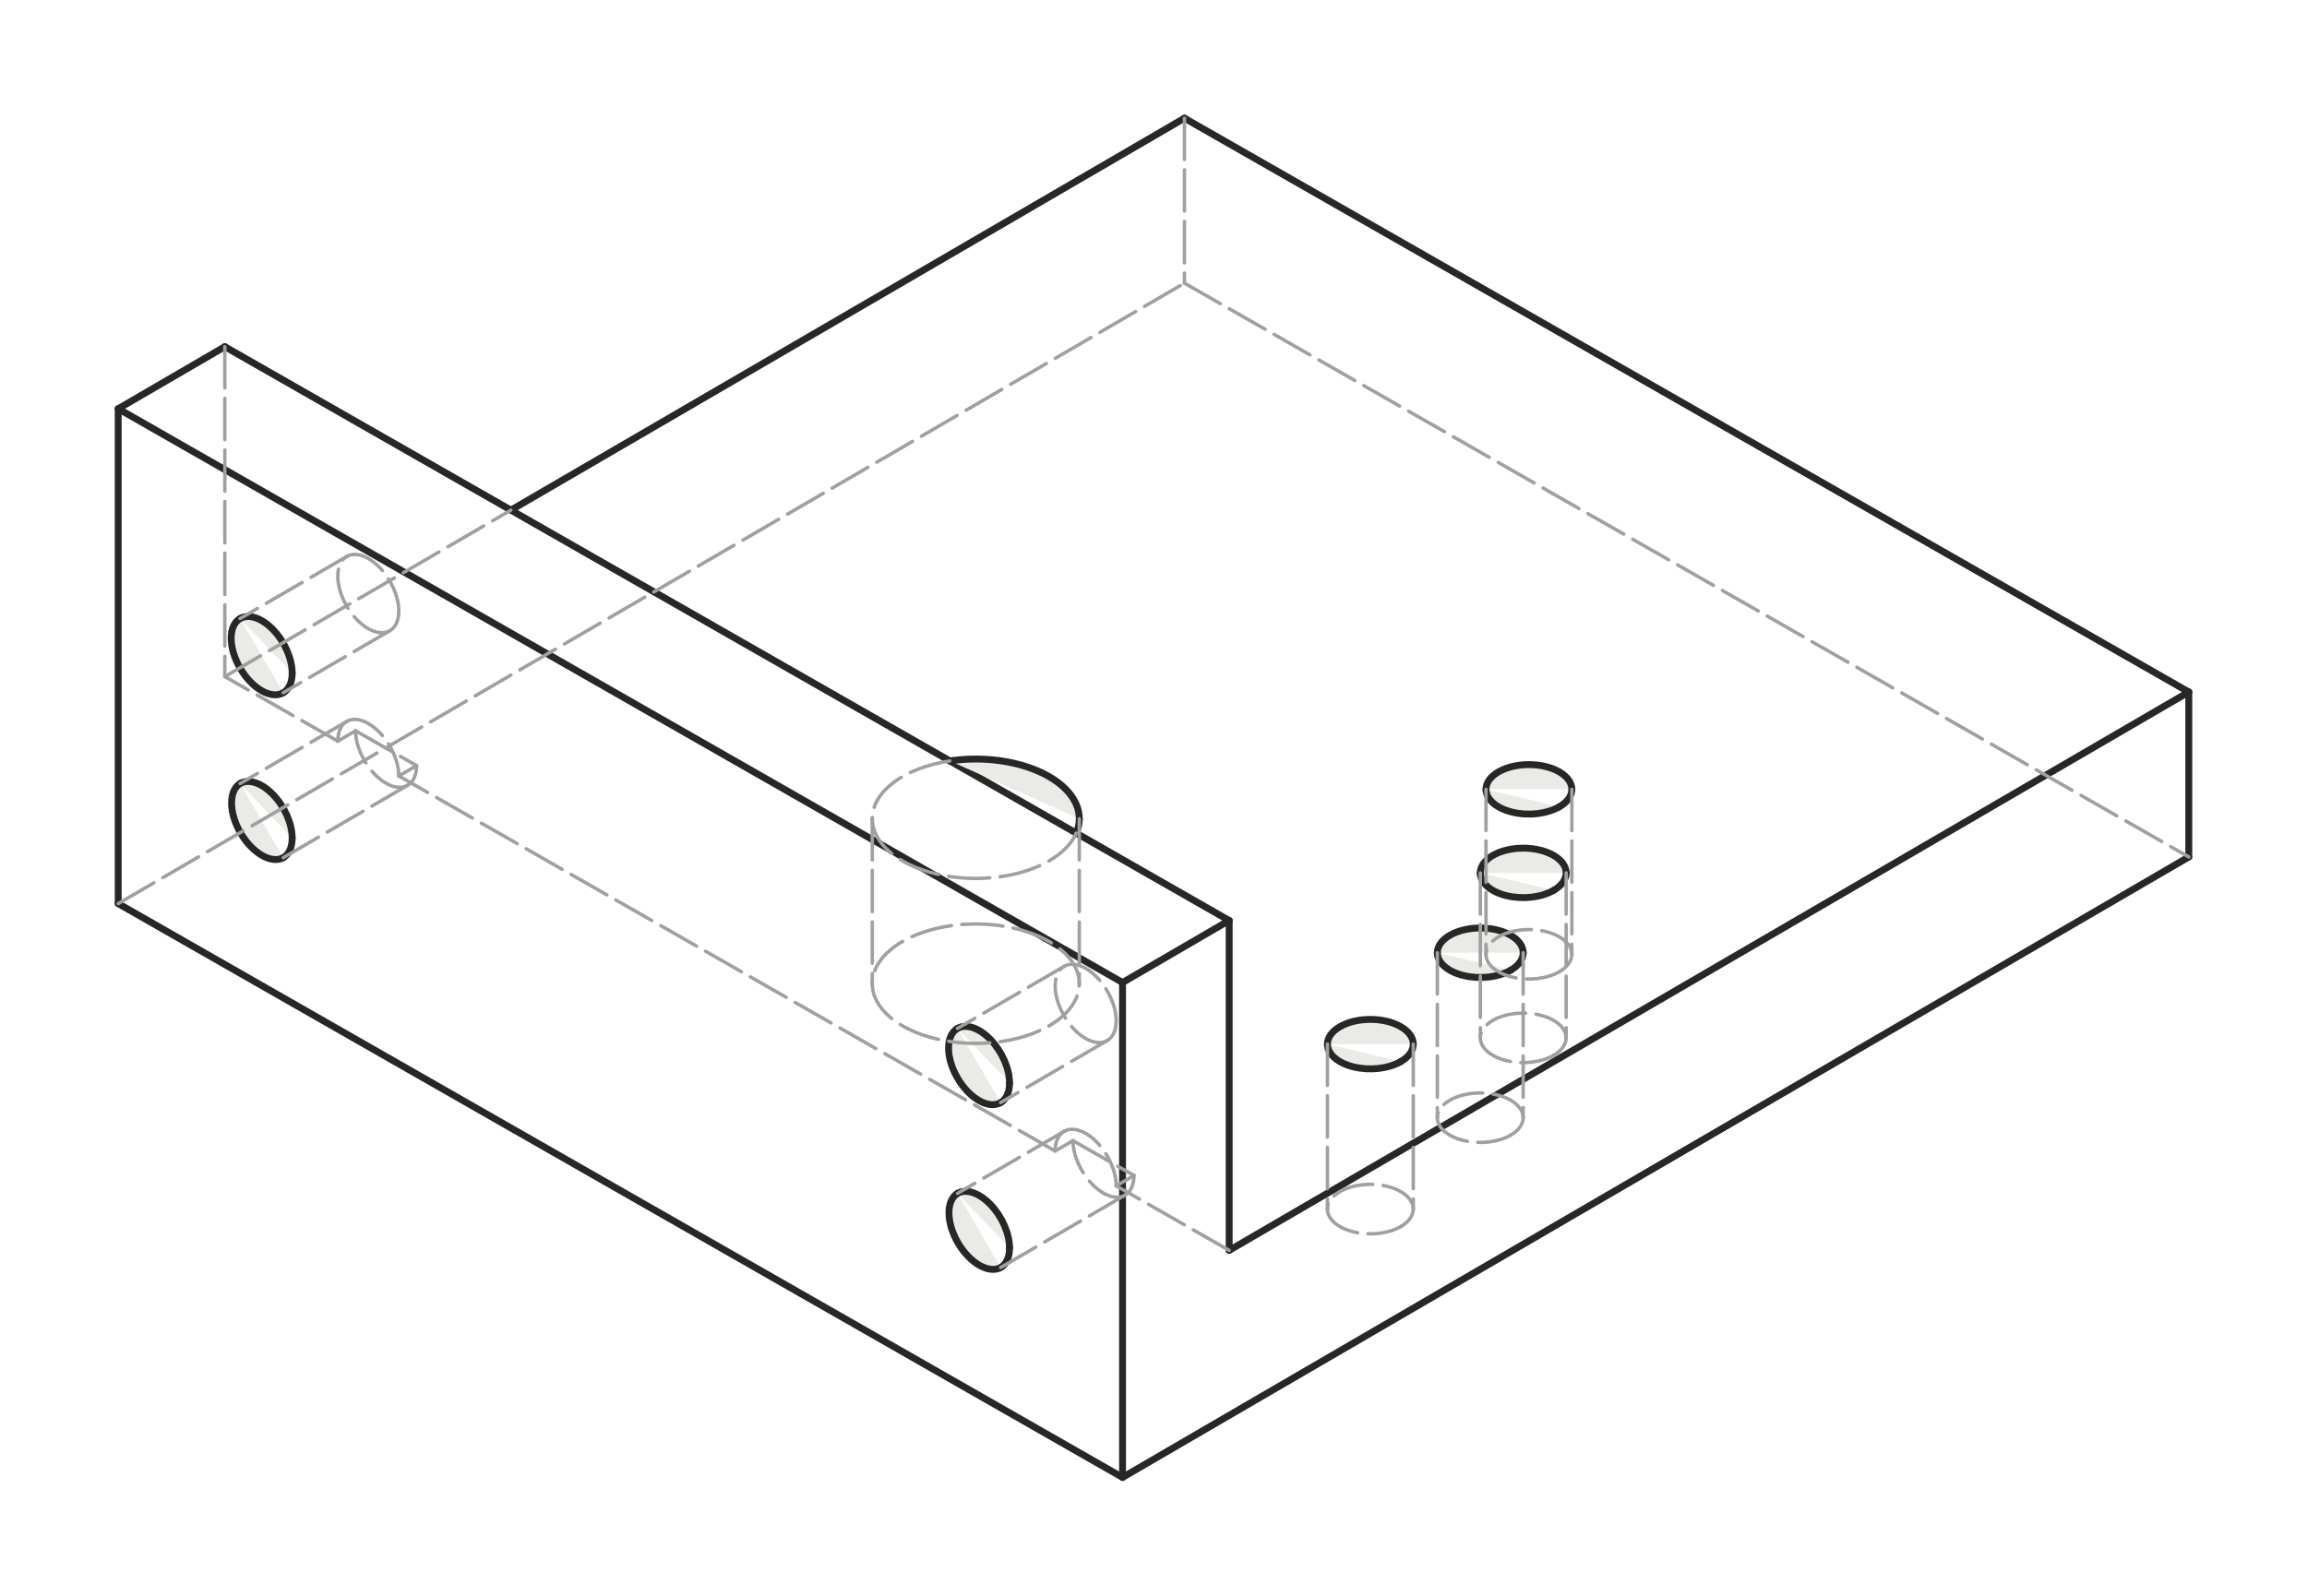
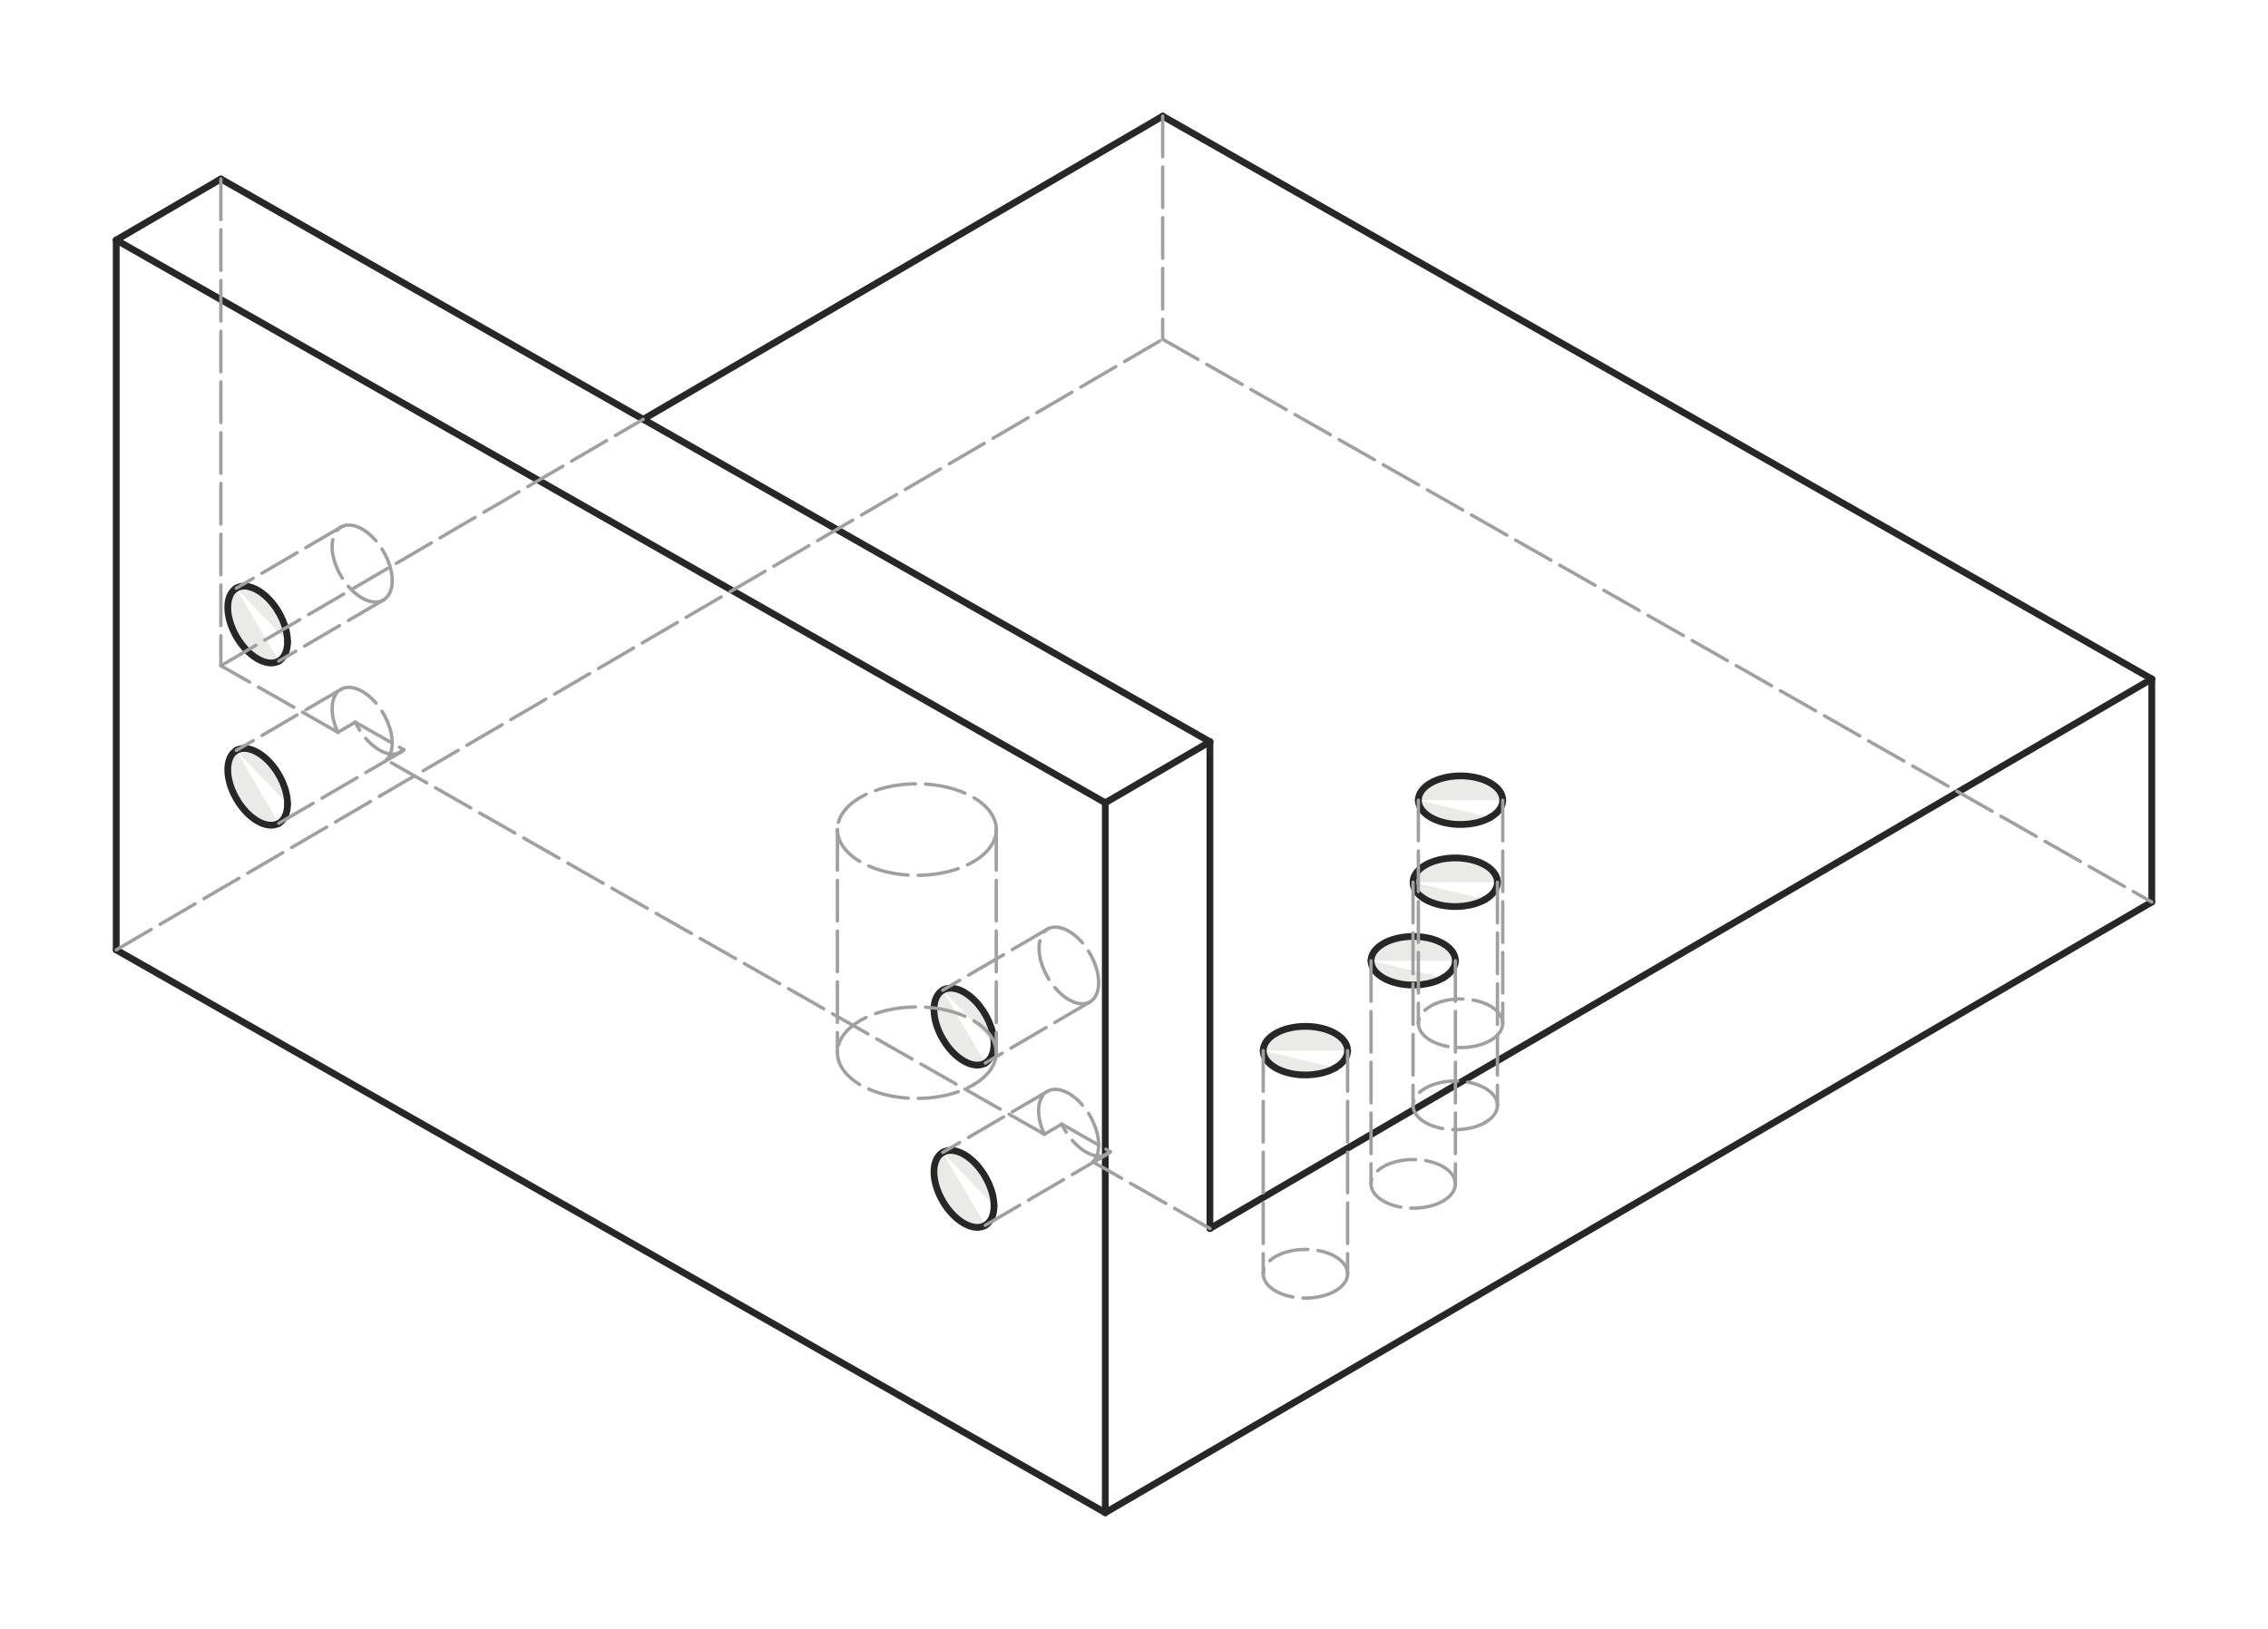
- <svg xmlns="http://www.w3.org/2000/svg" width="201.023mm" height="139.069mm" viewBox="-42.538 -31.661 91.374 63.213" version="1.1">
+ <svg xmlns="http://www.w3.org/2000/svg" width="201.011mm" height="144.394mm" viewBox="-42.276 -32.091 91.369 65.634" version="1.1">
  <g transform="scale(1,-1)" stroke-linecap="round">
    <g fill="rgb(234,234,230)" stroke="rgb(39,39,39)" stroke-width="0.273" id="vis">
-       <line x1="-37.856" y1="15.468" x2="-37.856" y2="-4.138" />
-       <line x1="-37.856" y1="15.468" x2="-33.633" y2="17.926" />
-       <line x1="-22.302" y1="11.451" x2="4.375" y2="26.979" />
-       <line x1="1.923" y1="-7.265" x2="1.923" y2="-26.871" />
-       <line x1="-37.856" y1="15.468" x2="1.923" y2="-7.265" />
-       <line x1="-37.856" y1="-4.138" x2="1.923" y2="-26.871" />
-       <path d="M -30.966,4.995 A 1.7,0.987 -59.798 0,0 -31.319,4.216" />
-       <path d="M -31.319,4.216 A 1.7,0.987 -59.798 0,0 -33.029,7.155" />
-       <path d="M -33.029,7.155 A 1.7,0.987 -59.798 0,0 -30.966,4.995" />
-       <path d="M -30.966,-1.54 A 1.7,0.987 -59.798 0,0 -31.319,-2.319" />
-       <path d="M -31.319,-2.319 A 1.7,0.987 -59.798 0,0 -33.029,0.619" />
-       <path d="M -33.029,0.619 A 1.7,0.987 -59.798 0,0 -30.966,-1.54" />
-       <path d="M -2.553,-11.243 A 1.7,0.987 -59.798 0,0 -2.905,-12.022" />
-       <path d="M -2.905,-12.022 A 1.7,0.987 -59.798 0,0 -4.615,-9.083" />
-       <path d="M -4.615,-9.083 A 1.7,0.987 -59.798 0,0 -2.553,-11.243" />
-       <path d="M -2.553,-17.778 A 1.7,0.987 -59.798 0,0 -2.905,-18.557" />
-       <path d="M -2.905,-18.557 A 1.7,0.987 -59.798 0,0 -4.615,-15.619" />
-       <path d="M -4.615,-15.619 A 1.7,0.987 -59.798 0,0 -2.553,-17.778" />
-       <line x1="-33.633" y1="17.926" x2="6.146" y2="-4.807" />
-       <line x1="1.923" y1="-7.265" x2="6.146" y2="-4.807" />
-       <line x1="6.146" y1="-4.807" x2="6.146" y2="-17.877" />
-       <line x1="4.375" y1="26.979" x2="44.154" y2="4.246" />
-       <line x1="6.146" y1="-17.877" x2="44.154" y2="4.246" />
-       <path d="M 0.089,-1.345 A 4.1,2.365 0.0 0,1 0.21,-0.775" />
-       <path d="M 0.21,-0.775 A 4.1,2.365 0.0 0,1 -4.915,1.514" />
-       <path d="M 12.945,-10.396 A 1.7,0.98 0.0 0,1 13.438,-9.706" />
-       <path d="M 13.438,-9.706 A 1.7,0.98 0.0 0,1 10.038,-9.706" />
-       <path d="M 10.038,-9.706 A 1.7,0.98 0.0 0,1 12.945,-10.396" />
-       <path d="M 17.299,-6.775 A 1.7,0.98 0.0 0,1 17.791,-6.085" />
-       <path d="M 17.791,-6.085 A 1.7,0.98 0.0 0,1 14.391,-6.085" />
-       <path d="M 14.391,-6.085 A 1.7,0.98 0.0 0,1 17.299,-6.775" />
-       <path d="M 19.001,-3.611 A 1.7,0.98 0.0 0,1 19.493,-2.921" />
-       <path d="M 19.493,-2.921 A 1.7,0.98 0.0 0,1 16.093,-2.921" />
-       <path d="M 16.093,-2.921 A 1.7,0.98 0.0 0,1 19.001,-3.611" />
-       <path d="M 19.225,-0.302 A 1.7,0.98 0.0 0,1 19.718,0.389" />
-       <path d="M 19.718,0.389 A 1.7,0.98 0.0 0,1 16.318,0.389" />
-       <path d="M 16.318,0.389 A 1.7,0.98 0.0 0,1 19.225,-0.302" />
-       <line x1="44.154" y1="4.246" x2="44.154" y2="-2.29" />
-       <line x1="44.154" y1="-2.29" x2="1.923" y2="-26.871" />
+       <line x1="-37.594" y1="22.419" x2="-37.594" y2="-6.184" />
+       <line x1="-37.594" y1="22.419" x2="-33.378" y2="24.88" />
+       <line x1="-16.363" y1="15.196" x2="4.564" y2="27.41" />
+       <line x1="2.252" y1="-0.257" x2="2.252" y2="-28.861" />
+       <line x1="-37.594" y1="22.419" x2="2.252" y2="-0.257" />
+       <line x1="-37.594" y1="-6.184" x2="2.252" y2="-28.861" />
+       <path d="M -30.692,6.233 A 1.7,0.989 -59.732 0,0 -31.045,5.453" />
+       <path d="M -31.045,5.453 A 1.7,0.989 -59.732 0,0 -32.759,8.389" />
+       <path d="M -32.759,8.389 A 1.7,0.989 -59.732 0,0 -30.692,6.233" />
+       <path d="M -30.692,-0.305 A 1.7,0.989 -59.732 0,0 -31.045,-1.085" />
+       <path d="M -31.045,-1.085 A 1.7,0.989 -59.732 0,0 -32.759,1.851" />
+       <path d="M -32.759,1.851 A 1.7,0.989 -59.732 0,0 -30.692,-0.305" />
+       <path d="M -2.231,-9.965 A 1.7,0.989 -59.732 0,0 -2.583,-10.745" />
+       <path d="M -2.583,-10.745 A 1.7,0.989 -59.732 0,0 -4.297,-7.808" />
+       <path d="M -4.297,-7.808 A 1.7,0.989 -59.732 0,0 -2.231,-9.965" />
+       <path d="M -2.231,-16.503 A 1.7,0.989 -59.732 0,0 -2.583,-17.283" />
+       <path d="M -2.583,-17.283 A 1.7,0.989 -59.732 0,0 -4.297,-14.346" />
+       <path d="M -4.297,-14.346 A 1.7,0.989 -59.732 0,0 -2.231,-16.503" />
+       <line x1="-33.378" y1="24.88" x2="6.468" y2="2.203" />
+       <line x1="2.252" y1="-0.257" x2="6.468" y2="2.203" />
+       <line x1="6.468" y1="2.203" x2="6.468" y2="-17.411" />
+       <line x1="4.564" y1="27.41" x2="44.411" y2="4.733" />
+       <line x1="6.468" y1="-17.411" x2="44.411" y2="4.733" />
+       <path d="M 11.524,-10.933 A 1.7,0.98 -1.945929395798735e-15 0,1 12.014,-10.245" />
+       <path d="M 12.014,-10.245 A 1.7,0.98 -1.945929395798735e-15 0,1 8.614,-10.245" />
+       <path d="M 8.614,-10.245 A 1.7,0.98 -1.945929395798735e-15 0,1 11.524,-10.933" />
+       <path d="M 15.867,-7.31 A 1.7,0.98 -1.945929395798735e-15 0,1 16.357,-6.622" />
+       <path d="M 16.357,-6.622 A 1.7,0.98 -1.945929395798735e-15 0,1 12.957,-6.622" />
+       <path d="M 12.957,-6.622 A 1.7,0.98 -1.945929395798735e-15 0,1 15.867,-7.31" />
+       <path d="M 17.559,-4.148 A 1.7,0.98 -1.945929395798735e-15 0,1 18.05,-3.459" />
+       <path d="M 18.05,-3.459 A 1.7,0.98 -1.945929395798735e-15 0,1 14.65,-3.459" />
+       <path d="M 14.65,-3.459 A 1.7,0.98 -1.945929395798735e-15 0,1 17.559,-4.148" />
+       <path d="M 17.774,-0.84 A 1.7,0.98 -1.945929395798735e-15 0,1 18.264,-0.152" />
+       <path d="M 18.264,-0.152 A 1.7,0.98 -1.945929395798735e-15 0,1 14.864,-0.152" />
+       <path d="M 14.864,-0.152 A 1.7,0.98 -1.945929395798735e-15 0,1 17.774,-0.84" />
+       <line x1="44.411" y1="4.733" x2="44.411" y2="-4.257" />
+       <line x1="44.411" y1="-4.257" x2="2.252" y2="-28.861" />
    </g>
    <g fill="none" stroke="rgb(160,160,160)" stroke-width="0.136" id="hid" stroke-dasharray="1.636 0.409">
-       <line x1="-33.633" y1="17.926" x2="-33.633" y2="4.856" />
-       <line x1="-33.633" y1="4.856" x2="-22.302" y2="11.451" />
-       <line x1="4.375" y1="26.979" x2="4.375" y2="20.443" />
-       <line x1="-37.856" y1="-4.138" x2="4.375" y2="20.443" />
-       <line x1="6.146" y1="-17.877" x2="1.671" y2="-15.32" />
-       <path d="M -0.745,-13.94 A 1.7,0.987 -59.798 0,0 -0.392,-13.161" />
-       <path d="M -0.392,-13.161 A 1.7,0.987 -59.798 0,0 1.671,-15.32" />
-       <line x1="-29.158" y1="2.298" x2="-33.633" y2="4.856" />
-       <line x1="-0.745" y1="-13.94" x2="-26.743" y2="0.918" />
-       <path d="M -29.158,2.298 A 1.7,0.987 -59.798 0,0 -28.806,3.077" />
-       <path d="M -28.806,3.077 A 1.7,0.987 -59.798 0,0 -26.743,0.918" />
-       <path d="M -26.743,7.453 A 1.7,0.987 -59.798 0,0 -27.095,6.674" />
-       <path d="M -27.095,6.674 A 1.7,0.987 -59.798 0,0 -28.806,9.613" />
-       <path d="M -28.806,9.613 A 1.7,0.987 -59.798 0,0 -26.743,7.453" />
-       <path d="M 1.671,-8.784 A 1.7,0.987 -59.798 0,0 1.318,-9.564" />
-       <path d="M 1.318,-9.564 A 1.7,0.987 -59.798 0,0 -0.392,-6.625" />
-       <path d="M -0.392,-6.625 A 1.7,0.987 -59.798 0,0 1.671,-8.784" />
-       <line x1="-28.454" y1="2.708" x2="-29.158" y2="2.298" />
-       <line x1="-28.454" y1="2.708" x2="-26.039" y2="1.328" />
-       <line x1="-26.039" y1="1.328" x2="-26.743" y2="0.918" />
-       <line x1="2.375" y1="-14.91" x2="1.671" y2="-15.32" />
-       <line x1="-0.041" y1="-13.53" x2="2.375" y2="-14.91" />
-       <line x1="-0.041" y1="-13.53" x2="-0.745" y2="-13.94" />
-       <path d="M -0.977,-2.44 A 4.1,2.365 0.0 0,1 0.089,-1.345" />
-       <path d="M -4.915,1.514 A 4.1,2.365 0.0 0,1 -7.99,-0.775" />
-       <path d="M -7.99,-0.775 A 4.1,2.365 0.0 0,1 -0.977,-2.44" />
-       <line x1="4.375" y1="20.443" x2="44.154" y2="-2.29" />
-       <path d="M -0.977,-8.975 A 4.1,2.365 0.0 0,1 0.21,-7.311" />
-       <path d="M 0.21,-7.311 A 4.1,2.365 0.0 0,1 -7.99,-7.311" />
-       <path d="M -7.99,-7.311 A 4.1,2.365 0.0 0,1 -0.977,-8.975" />
-       <path d="M 12.945,-16.932 A 1.7,0.98 0.0 0,1 13.438,-16.241" />
-       <path d="M 13.438,-16.241 A 1.7,0.98 0.0 0,1 10.038,-16.241" />
-       <path d="M 10.038,-16.241 A 1.7,0.98 0.0 0,1 12.945,-16.932" />
-       <path d="M 17.299,-13.31 A 1.7,0.98 0.0 0,1 17.791,-12.62" />
-       <path d="M 17.791,-12.62 A 1.7,0.98 0.0 0,1 14.391,-12.62" />
-       <path d="M 14.391,-12.62 A 1.7,0.98 0.0 0,1 17.299,-13.31" />
-       <path d="M 19.001,-10.147 A 1.7,0.98 0.0 0,1 19.493,-9.457" />
-       <path d="M 19.493,-9.457 A 1.7,0.98 0.0 0,1 16.093,-9.457" />
-       <path d="M 16.093,-9.457 A 1.7,0.98 0.0 0,1 19.001,-10.147" />
-       <path d="M 19.225,-6.837 A 1.7,0.98 0.0 0,1 19.718,-6.147" />
-       <path d="M 19.718,-6.147 A 1.7,0.98 0.0 0,1 16.318,-6.147" />
-       <path d="M 16.318,-6.147 A 1.7,0.98 0.0 0,1 19.225,-6.837" />
-       <path d="M -26.039,1.328 A 1.7,0.987 -59.798 0,0 -26.392,0.549" />
-       <path d="M -26.392,0.549 A 1.7,0.987 -59.798 0,0 -28.454,2.708" />
-       <path d="M 2.375,-14.91 A 1.7,0.987 -59.798 0,0 2.022,-15.689" />
-       <path d="M 2.022,-15.689 A 1.7,0.987 -59.798 0,0 -0.041,-13.53" />
-       <line x1="-28.806" y1="9.613" x2="-33.029" y2="7.155" />
-       <line x1="-27.095" y1="6.674" x2="-31.319" y2="4.216" />
-       <line x1="-28.806" y1="3.077" x2="-33.029" y2="0.619" />
-       <line x1="-26.392" y1="0.549" x2="-31.319" y2="-2.319" />
-       <line x1="-0.392" y1="-6.625" x2="-4.615" y2="-9.083" />
-       <line x1="1.318" y1="-9.564" x2="-2.905" y2="-12.022" />
-       <line x1="-0.392" y1="-13.161" x2="-4.615" y2="-15.619" />
-       <line x1="2.022" y1="-15.689" x2="-2.905" y2="-18.557" />
-       <line x1="-7.99" y1="-0.775" x2="-7.99" y2="-7.311" />
-       <line x1="0.21" y1="-0.775" x2="0.21" y2="-7.311" />
-       <line x1="10.038" y1="-9.706" x2="10.038" y2="-16.241" />
-       <line x1="13.438" y1="-9.706" x2="13.438" y2="-16.241" />
-       <line x1="14.391" y1="-6.085" x2="14.391" y2="-12.62" />
-       <line x1="17.791" y1="-6.085" x2="17.791" y2="-12.62" />
-       <line x1="16.093" y1="-2.921" x2="16.093" y2="-9.457" />
-       <line x1="19.493" y1="-2.921" x2="19.493" y2="-9.457" />
-       <line x1="16.318" y1="0.389" x2="16.318" y2="-6.147" />
-       <line x1="19.718" y1="0.389" x2="19.718" y2="-6.147" />
+       <line x1="-33.378" y1="24.88" x2="-33.378" y2="5.266" />
+       <line x1="-33.378" y1="5.266" x2="-16.363" y2="15.196" />
+       <line x1="4.564" y1="27.41" x2="4.564" y2="18.42" />
+       <line x1="-37.594" y1="-6.184" x2="4.564" y2="18.42" />
+       <line x1="6.468" y1="-17.411" x2="1.754" y2="-14.728" />
+       <path d="M 1.985,-14.042 A 1.7,0.989 -59.732 0,0 1.754,-14.728" />
+       <line x1="-28.664" y1="2.583" x2="-33.378" y2="5.266" />
+       <path d="M -0.203,-13.614 A 1.7,0.989 -59.732 0,0 -0.081,-11.886" />
+       <path d="M -0.081,-11.886 A 1.7,0.989 -59.732 0,0 1.985,-14.042" />
+       <path d="M -28.664,2.583 A 1.7,0.989 -59.732 0,0 -28.543,4.312" />
+       <path d="M -28.543,4.312 A 1.7,0.989 -59.732 0,0 -26.476,2.155" />
+       <line x1="-0.203" y1="-13.614" x2="-26.708" y2="1.47" />
+       <path d="M -26.476,2.155 A 1.7,0.989 -59.732 0,0 -26.708,1.47" />
+       <path d="M -26.476,8.693 A 1.7,0.989 -59.732 0,0 -26.829,7.913" />
+       <path d="M -26.829,7.913 A 1.7,0.989 -59.732 0,0 -28.543,10.85" />
+       <path d="M -28.543,10.85 A 1.7,0.989 -59.732 0,0 -26.476,8.693" />
+       <path d="M 1.985,-7.504 A 1.7,0.989 -59.732 0,0 1.632,-8.284" />
+       <path d="M 1.632,-8.284 A 1.7,0.989 -59.732 0,0 -0.081,-5.348" />
+       <path d="M -0.081,-5.348 A 1.7,0.989 -59.732 0,0 1.985,-7.504" />
+       <line x1="-27.962" y1="2.993" x2="-28.664" y2="2.583" />
+       <line x1="-27.962" y1="2.993" x2="-26.005" y2="1.88" />
+       <line x1="-26.005" y1="1.88" x2="-26.708" y2="1.47" />
+       <line x1="2.456" y1="-14.318" x2="1.754" y2="-14.728" />
+       <line x1="0.5" y1="-13.204" x2="2.456" y2="-14.318" />
+       <line x1="0.5" y1="-13.204" x2="-0.203" y2="-13.614" />
+       <path d="M -3.063,-2.632 A 3.2,1.844 -1.945929395798735e-15 0,1 -2.14,-1.336" />
+       <path d="M -2.14,-1.336 A 3.2,1.844 -1.945929395798735e-15 0,1 -8.54,-1.336" />
+       <path d="M -8.54,-1.336 A 3.2,1.844 -1.945929395798735e-15 0,1 -3.063,-2.632" />
+       <line x1="4.564" y1="18.42" x2="44.411" y2="-4.257" />
+       <path d="M -3.063,-11.621 A 3.2,1.844 -1.945929395798735e-15 0,1 -2.14,-10.326" />
+       <path d="M -2.14,-10.326 A 3.2,1.844 -1.945929395798735e-15 0,1 -8.54,-10.326" />
+       <path d="M -8.54,-10.326 A 3.2,1.844 -1.945929395798735e-15 0,1 -3.063,-11.621" />
+       <path d="M 11.524,-19.923 A 1.7,0.98 -1.945929395798735e-15 0,1 12.014,-19.234" />
+       <path d="M 12.014,-19.234 A 1.7,0.98 -1.945929395798735e-15 0,1 8.614,-19.234" />
+       <path d="M 8.614,-19.234 A 1.7,0.98 -1.945929395798735e-15 0,1 11.524,-19.923" />
+       <path d="M 15.867,-16.3 A 1.7,0.98 -1.945929395798735e-15 0,1 16.357,-15.612" />
+       <path d="M 16.357,-15.612 A 1.7,0.98 -1.945929395798735e-15 0,1 12.957,-15.612" />
+       <path d="M 12.957,-15.612 A 1.7,0.98 -1.945929395798735e-15 0,1 15.867,-16.3" />
+       <path d="M 17.559,-13.137 A 1.7,0.98 -1.945929395798735e-15 0,1 18.05,-12.449" />
+       <path d="M 18.05,-12.449 A 1.7,0.98 -1.945929395798735e-15 0,1 14.65,-12.449" />
+       <path d="M 14.65,-12.449 A 1.7,0.98 -1.945929395798735e-15 0,1 17.559,-13.137" />
+       <path d="M 17.774,-9.83 A 1.7,0.98 -1.945929395798735e-15 0,1 18.264,-9.141" />
+       <path d="M 18.264,-9.141 A 1.7,0.98 -1.945929395798735e-15 0,1 14.864,-9.141" />
+       <path d="M 14.864,-9.141 A 1.7,0.98 -1.945929395798735e-15 0,1 17.774,-9.83" />
+       <path d="M -26.005,1.88 A 1.7,0.989 -59.732 0,0 -26.127,1.785" />
+       <path d="M -26.127,1.785 A 1.7,0.989 -59.732 0,0 -27.962,2.993" />
+       <path d="M 2.456,-14.318 A 1.7,0.989 -59.732 0,0 2.335,-14.412" />
+       <path d="M 2.335,-14.412 A 1.7,0.989 -59.732 0,0 0.5,-13.204" />
+       <line x1="-28.543" y1="10.85" x2="-32.759" y2="8.389" />
+       <line x1="-26.829" y1="7.913" x2="-31.045" y2="5.453" />
+       <line x1="-28.543" y1="4.312" x2="-32.759" y2="1.851" />
+       <line x1="-26.127" y1="1.785" x2="-31.045" y2="-1.085" />
+       <line x1="-0.081" y1="-5.348" x2="-4.297" y2="-7.808" />
+       <line x1="1.632" y1="-8.284" x2="-2.583" y2="-10.745" />
+       <line x1="-0.081" y1="-11.886" x2="-4.297" y2="-14.346" />
+       <line x1="2.335" y1="-14.412" x2="-2.583" y2="-17.283" />
+       <line x1="-8.54" y1="-1.336" x2="-8.54" y2="-10.326" />
+       <line x1="-2.14" y1="-1.336" x2="-2.14" y2="-10.326" />
+       <line x1="8.614" y1="-10.245" x2="8.614" y2="-19.234" />
+       <line x1="12.014" y1="-10.245" x2="12.014" y2="-19.234" />
+       <line x1="12.957" y1="-6.622" x2="12.957" y2="-15.612" />
+       <line x1="16.357" y1="-6.622" x2="16.357" y2="-15.612" />
+       <line x1="14.65" y1="-3.459" x2="14.65" y2="-12.449" />
+       <line x1="18.05" y1="-3.459" x2="18.05" y2="-12.449" />
+       <line x1="14.864" y1="-0.152" x2="14.864" y2="-9.141" />
+       <line x1="18.264" y1="-0.152" x2="18.264" y2="-9.141" />
    </g>
  </g>
</svg>
